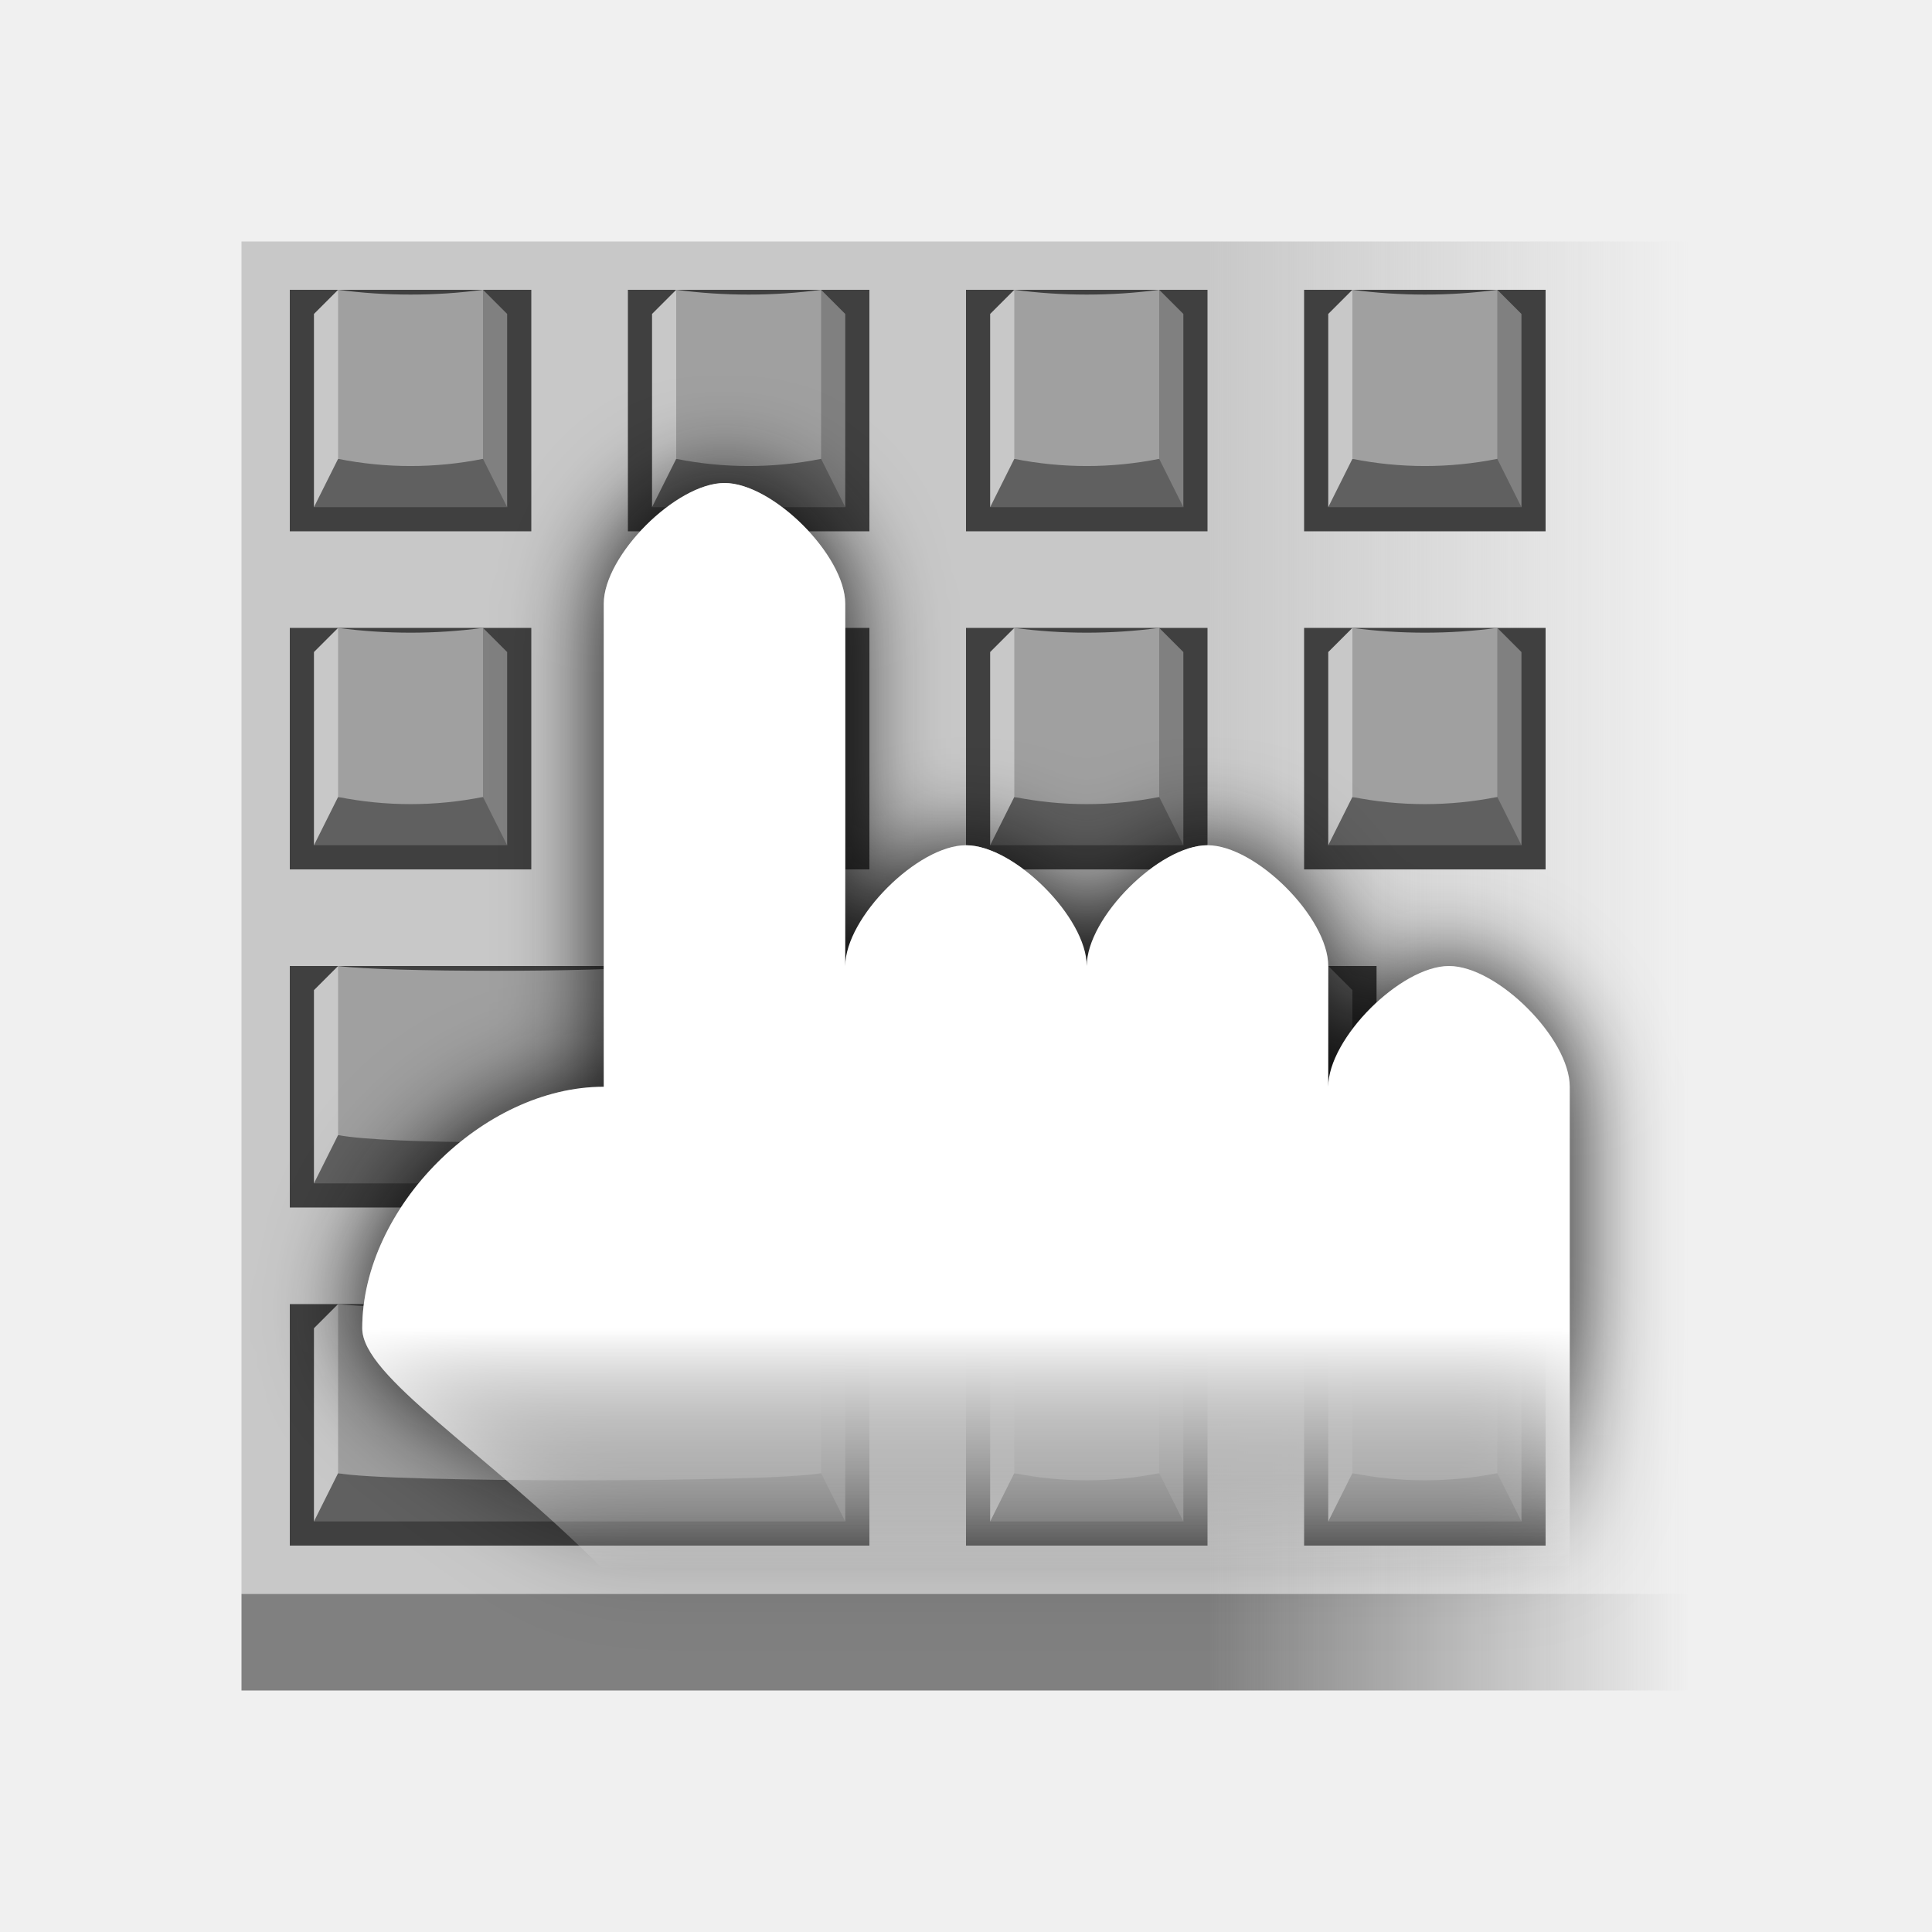
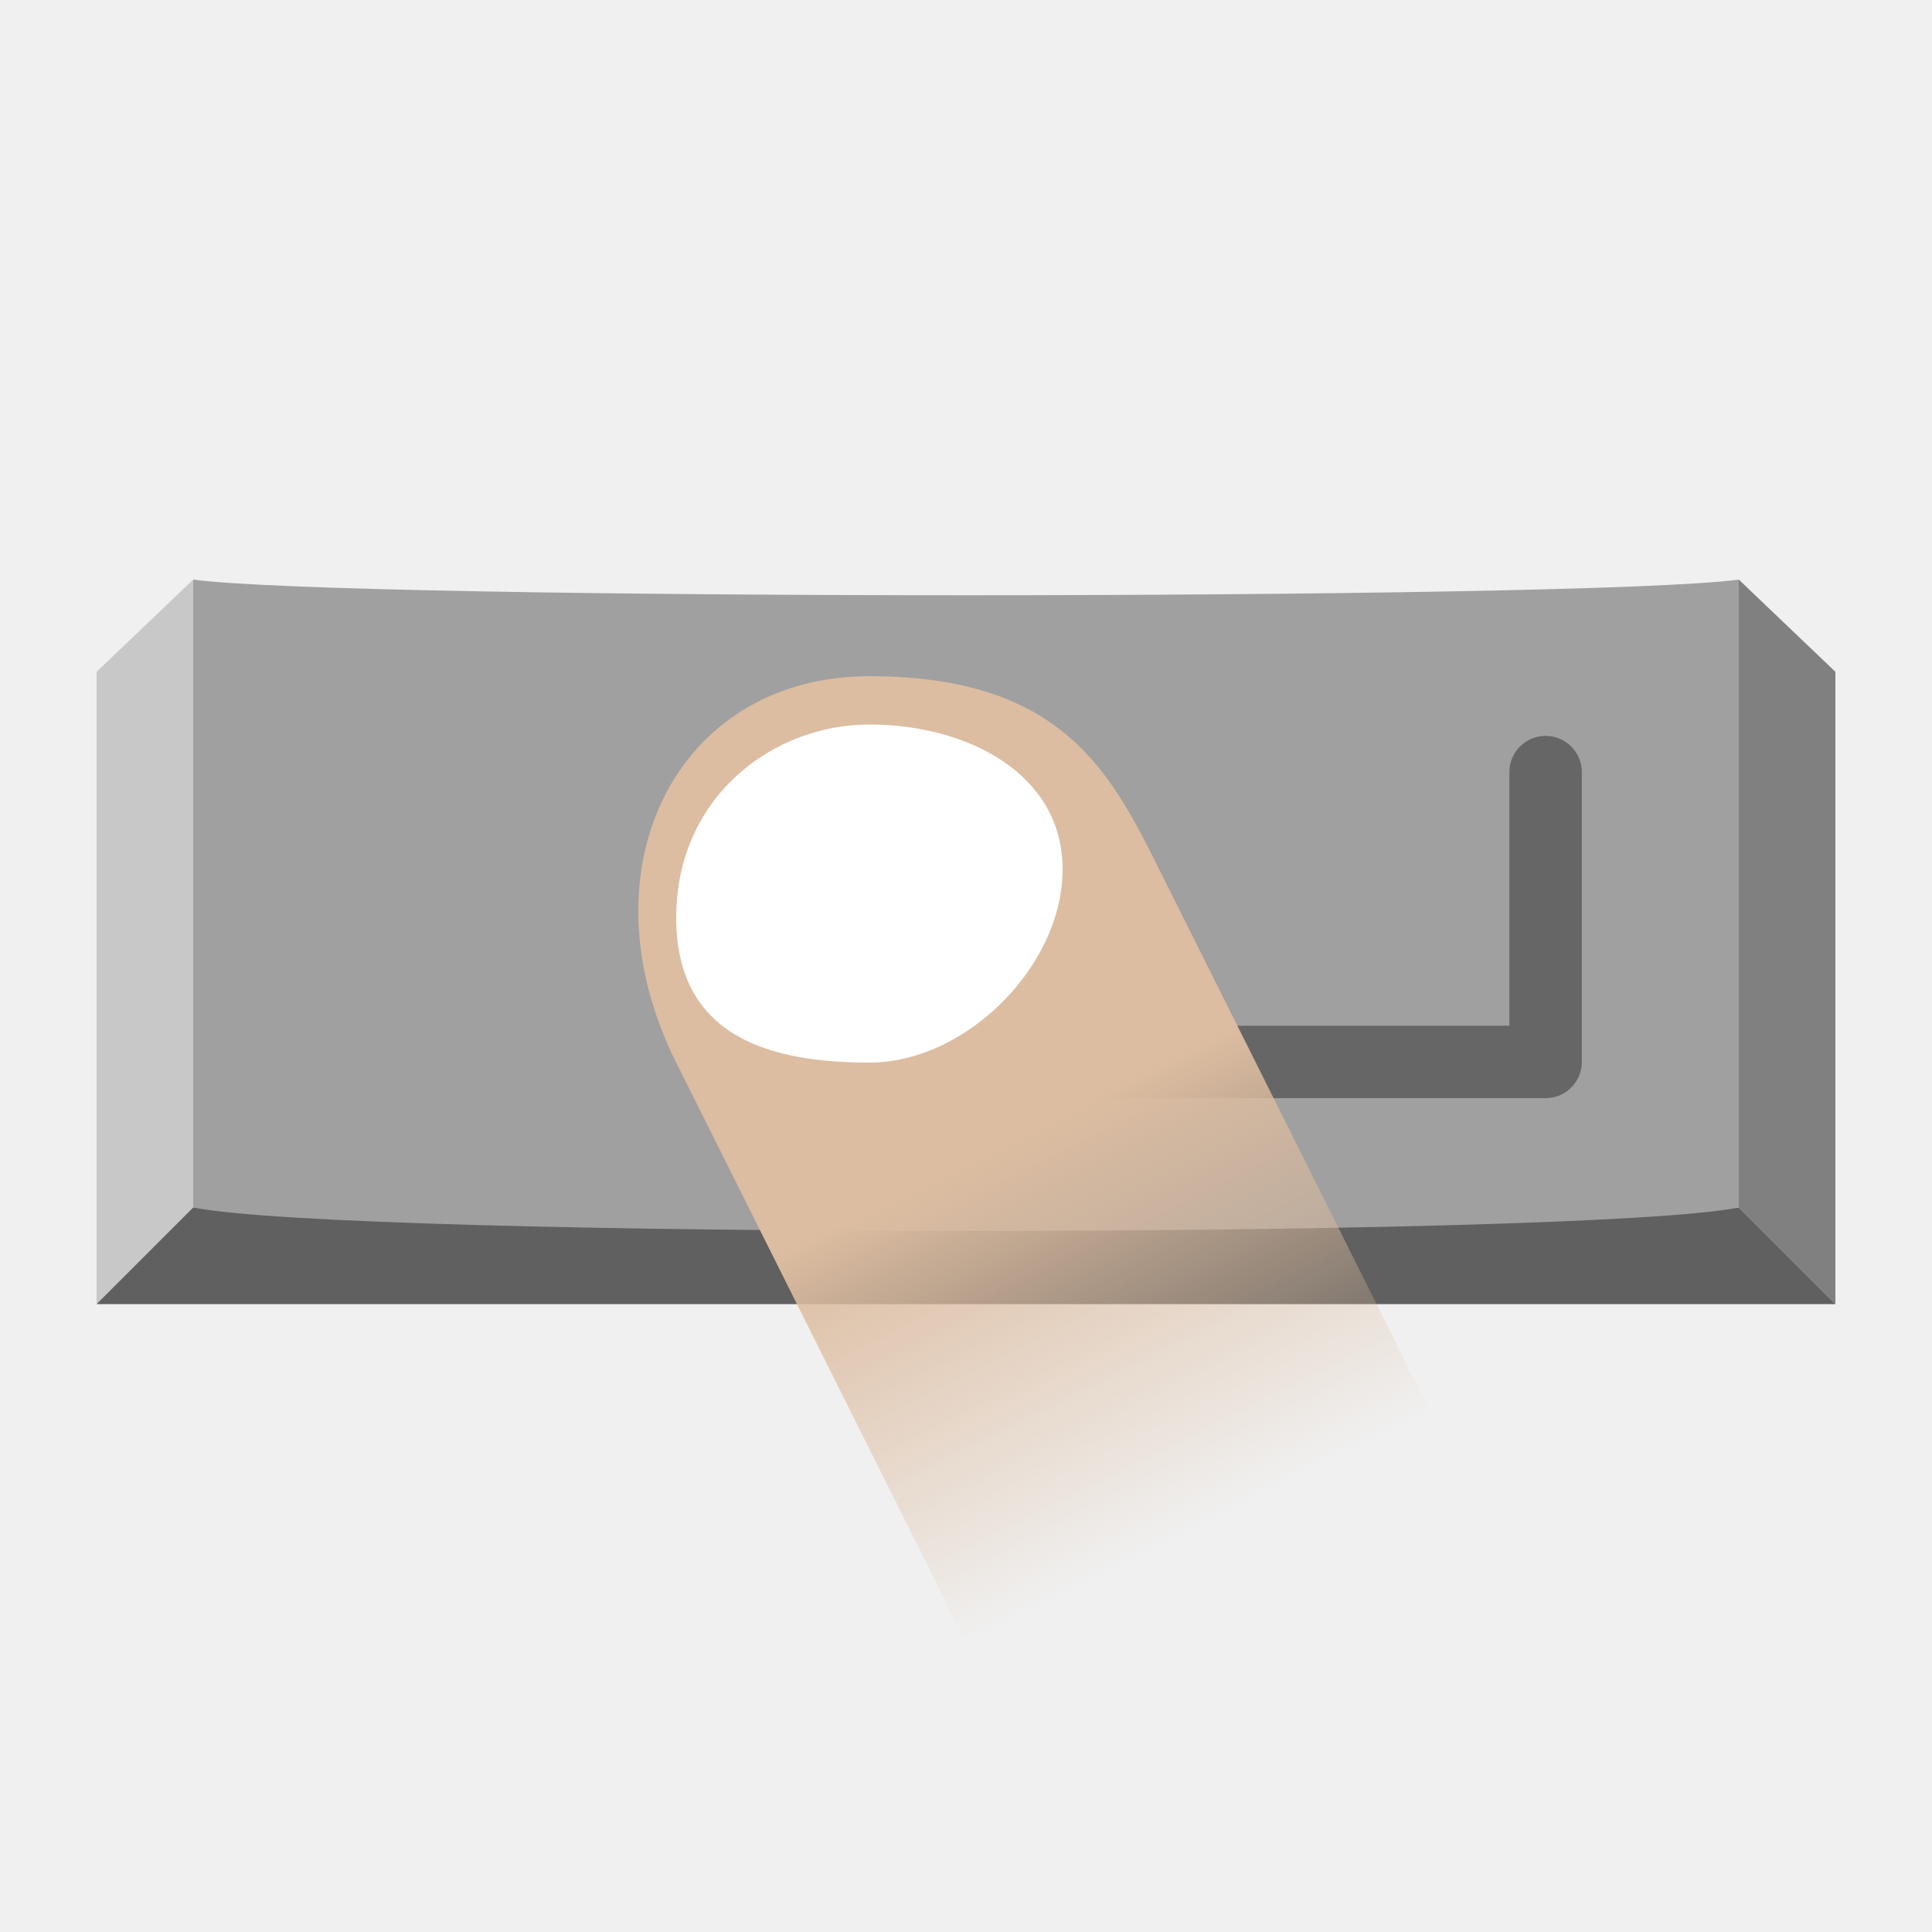
<svg xmlns="http://www.w3.org/2000/svg" xmlns:xlink="http://www.w3.org/1999/xlink" version="1.1" id="svg2" width="80" height="80" viewBox="0 0 80 80">
  <defs id="defs6">
-     <linearGradient id="linearGradient3410">
-       <stop id="stop3406" offset="0" style="stop-color:#ffffff;stop-opacity:1;" />
-       <stop id="stop3408" offset="1" style="stop-color:#ffffff;stop-opacity:0;" />
-     </linearGradient>
-     <linearGradient id="linearGradient7654">
-       <stop style="stop-color:#808080;stop-opacity:1" offset="0" id="stop7650" />
-       <stop style="stop-color:#808080;stop-opacity:0" offset="1" id="stop7652" />
-     </linearGradient>
-     <linearGradient id="linearGradient3678">
-       <stop id="stop3674" offset="0" style="stop-color:#c8c8c8;stop-opacity:1;" />
-       <stop id="stop3676" offset="1" style="stop-color:#c8c8c8;stop-opacity:0;" />
+     <linearGradient id="linearGradient983">
+       <stop style="stop-color:#dcbda1;stop-opacity:1" offset="0" id="stop979" />
+       <stop style="stop-color:#dcb99a;stop-opacity:0" offset="1" id="stop981" />
    </linearGradient>
    <mask maskUnits="userSpaceOnUse" id="mask947">
      <rect style="opacity:1;fill:#a0a0a0;fill-opacity:1;stroke-width:3.961;stroke-linecap:round;stroke-linejoin:round" id="rect949" width="60" height="40" x="10" y="5" />
    </mask>
    <mask id="mask3567" maskUnits="userSpaceOnUse">
      <path style="fill:#ffffff;fill-opacity:1;fill-rule:evenodd;stroke:none;stroke-width:1px;stroke-linecap:butt;stroke-linejoin:miter;stroke-opacity:1" d="M 40,10 C 19,10 20,17.832 20,30 20,42.168 19,70 40,70 61,70 60,42.168 60,30 60,17.832 61,10 40,10 Z" id="path3569" />
    </mask>
-     <linearGradient gradientUnits="userSpaceOnUse" y2="40" x2="70" y1="40" x1="50" id="linearGradient3680" xlink:href="#linearGradient3678" gradientTransform="matrix(1,0,0,0.9333333,0,0.6666667)" />
-     <linearGradient xlink:href="#linearGradient7654" id="linearGradient7648" gradientUnits="userSpaceOnUse" x1="50" y1="40" x2="70" y2="40" gradientTransform="matrix(1,0,0,0.06666667,0,65.33333)" />
-     <linearGradient gradientUnits="userSpaceOnUse" y2="65" x2="40" y1="55" x1="40" id="linearGradient3412" xlink:href="#linearGradient3410" />
-     <linearGradient xlink:href="#linearGradient3410-7" id="linearGradient3412-9" x1="40" y1="55" x2="40" y2="65" gradientUnits="userSpaceOnUse" />
-     <linearGradient id="linearGradient3410-7">
-       <stop style="stop-color:#080808;stop-opacity:1" offset="0" id="stop3406-4" />
-       <stop style="stop-color:#000000;stop-opacity:0" offset="1" id="stop3408-3" />
-     </linearGradient>
-     <filter height="1.213" y="-0.107" width="1.192" x="-0.096" id="filter3557" style="color-interpolation-filters:sRGB">
-       <feGaussianBlur id="feGaussianBlur3559" stdDeviation="1.997" />
-     </filter>
+     <linearGradient xlink:href="#linearGradient983" id="linearGradient985" x1="40" y1="48" x2="48" y2="64" gradientUnits="userSpaceOnUse" />
  </defs>
  <g id="g10">
-     <g id="g3396">
-       <rect style="fill:url(#linearGradient3680);fill-opacity:1;stroke:none;stroke-width:1.932;stroke-linecap:round;stroke-linejoin:round;stroke-miterlimit:4;stroke-dasharray:none;stroke-opacity:1" id="rect3618" width="60" height="56" x="10" y="10" />
-       <rect y="12" x="12" height="10" width="10" id="rect3620" style="fill:#404040;fill-opacity:1;stroke:none;stroke-width:1;stroke-linecap:round;stroke-linejoin:round;stroke-miterlimit:4;stroke-dasharray:none;stroke-opacity:1" />
-       <rect style="fill:#404040;fill-opacity:1;stroke:none;stroke-width:1;stroke-linecap:round;stroke-linejoin:round;stroke-miterlimit:4;stroke-dasharray:none;stroke-opacity:1" id="rect3622" width="10" height="10" x="26" y="12" />
-       <rect y="12" x="40" height="10" width="10" id="rect3624" style="fill:#404040;fill-opacity:1;stroke:none;stroke-width:1;stroke-linecap:round;stroke-linejoin:round;stroke-miterlimit:4;stroke-dasharray:none;stroke-opacity:1" />
-       <rect style="fill:#404040;fill-opacity:1;stroke:none;stroke-width:1;stroke-linecap:round;stroke-linejoin:round;stroke-miterlimit:4;stroke-dasharray:none;stroke-opacity:1" id="rect3626" width="10" height="10" x="54" y="12" />
-       <rect y="26" x="12" height="10" width="10" id="rect3628" style="fill:#404040;fill-opacity:1;stroke:none;stroke-width:1;stroke-linecap:round;stroke-linejoin:round;stroke-miterlimit:4;stroke-dasharray:none;stroke-opacity:1" />
-       <rect style="fill:#404040;fill-opacity:1;stroke:none;stroke-width:1;stroke-linecap:round;stroke-linejoin:round;stroke-miterlimit:4;stroke-dasharray:none;stroke-opacity:1" id="rect3630" width="17" height="10" x="12" y="40" />
-       <rect style="fill:#404040;fill-opacity:1;stroke:none;stroke-width:1;stroke-linecap:round;stroke-linejoin:round;stroke-miterlimit:4;stroke-dasharray:none;stroke-opacity:1" id="rect3658" width="10" height="10" x="26" y="26" />
-       <rect y="26" x="40" height="10" width="10" id="rect3660" style="fill:#404040;fill-opacity:1;stroke:none;stroke-width:1;stroke-linecap:round;stroke-linejoin:round;stroke-miterlimit:4;stroke-dasharray:none;stroke-opacity:1" />
-       <rect style="fill:#404040;fill-opacity:1;stroke:none;stroke-width:1;stroke-linecap:round;stroke-linejoin:round;stroke-miterlimit:4;stroke-dasharray:none;stroke-opacity:1" id="rect3662" width="10" height="10" x="54" y="26" />
-       <rect y="40" x="33" height="10" width="10" id="rect3664" style="fill:#404040;fill-opacity:1;stroke:none;stroke-width:1;stroke-linecap:round;stroke-linejoin:round;stroke-miterlimit:4;stroke-dasharray:none;stroke-opacity:1" />
-       <rect style="fill:#404040;fill-opacity:1;stroke:none;stroke-width:1;stroke-linecap:round;stroke-linejoin:round;stroke-miterlimit:4;stroke-dasharray:none;stroke-opacity:1" id="rect3666" width="10" height="10" x="47" y="40" />
-       <rect y="54" x="12" height="10" width="24" id="rect3668" style="fill:#404040;fill-opacity:1;stroke:none;stroke-width:1;stroke-linecap:round;stroke-linejoin:round;stroke-miterlimit:4;stroke-dasharray:none;stroke-opacity:1" />
-       <rect style="fill:#404040;fill-opacity:1;stroke:none;stroke-width:1;stroke-linecap:round;stroke-linejoin:round;stroke-miterlimit:4;stroke-dasharray:none;stroke-opacity:1" id="rect3670" width="10" height="10" x="40" y="54" />
-       <rect y="54" x="54" height="10" width="10" id="rect3672" style="fill:#404040;fill-opacity:1;stroke:none;stroke-width:1;stroke-linecap:round;stroke-linejoin:round;stroke-miterlimit:4;stroke-dasharray:none;stroke-opacity:1" />
-       <path id="path4986" d="m 13,21 v -8 l 1,-1 2.382,6.361 z" style="fill:#c8c8c8;fill-opacity:1;stroke-width:0.152;stroke-linecap:round;stroke-linejoin:round;stroke-miterlimit:4;stroke-dasharray:none" />
-       <path id="path4988" d="m 20,12 1,1 v 8 l -3.299,-2.639 z" style="fill:#808080;fill-opacity:1;stroke-width:0.152;stroke-linecap:round;stroke-linejoin:round;stroke-miterlimit:4;stroke-dasharray:none" />
-       <path id="path4982" d="m 13,21 1,-2 h 6 l 1,2 z" style="fill:#606060;fill-opacity:1;stroke-width:0.152;stroke-linecap:round;stroke-linejoin:round;stroke-miterlimit:4;stroke-dasharray:none" />
-       <path id="path4990" d="m 14,12 v 7 c 1.979,0.396 4.021,0.396 6,0 v -7 c -1.979,0.264 -4.021,0.264 -6,0 z" style="fill:#a0a0a0;fill-opacity:1;stroke-width:0.152;stroke-linecap:round;stroke-linejoin:round;stroke-miterlimit:4;stroke-dasharray:none" />
-       <path style="fill:#c8c8c8;fill-opacity:1;stroke-width:0.152;stroke-linecap:round;stroke-linejoin:round;stroke-miterlimit:4;stroke-dasharray:none" d="m 27,21 v -8 l 1,-1 2.382,6.361 z" id="path4986-3" />
-       <path style="fill:#808080;fill-opacity:1;stroke-width:0.152;stroke-linecap:round;stroke-linejoin:round;stroke-miterlimit:4;stroke-dasharray:none" d="m 34,12 1,1 v 8 l -3.299,-2.639 z" id="path4988-0" />
-       <path style="fill:#606060;fill-opacity:1;stroke-width:0.152;stroke-linecap:round;stroke-linejoin:round;stroke-miterlimit:4;stroke-dasharray:none" d="m 27,21 1,-2 h 6 l 1,2 z" id="path4982-3" />
-       <path style="fill:#a0a0a0;fill-opacity:1;stroke-width:0.152;stroke-linecap:round;stroke-linejoin:round;stroke-miterlimit:4;stroke-dasharray:none" d="m 28,12 v 7 c 1.979,0.396 4.021,0.396 6,0 v -7 c -1.979,0.264 -4.021,0.264 -6,0 z" id="path4990-3" />
-       <path style="fill:#c8c8c8;fill-opacity:1;stroke-width:0.152;stroke-linecap:round;stroke-linejoin:round;stroke-miterlimit:4;stroke-dasharray:none" d="m 41,21 v -8 l 1,-1 2.382,6.361 z" id="path4986-7" />
-       <path style="fill:#808080;fill-opacity:1;stroke-width:0.152;stroke-linecap:round;stroke-linejoin:round;stroke-miterlimit:4;stroke-dasharray:none" d="m 48,12 1,1 v 8 l -3.299,-2.639 z" id="path4988-9" />
-       <path style="fill:#606060;fill-opacity:1;stroke-width:0.152;stroke-linecap:round;stroke-linejoin:round;stroke-miterlimit:4;stroke-dasharray:none" d="m 41,21 1,-2 h 6 l 1,2 z" id="path4982-4" />
-       <path style="fill:#a0a0a0;fill-opacity:1;stroke-width:0.152;stroke-linecap:round;stroke-linejoin:round;stroke-miterlimit:4;stroke-dasharray:none" d="m 42,12 v 7 c 1.979,0.396 4.021,0.396 6,0 v -7 c -1.979,0.264 -4.021,0.264 -6,0 z" id="path4990-9" />
-       <path style="fill:#c8c8c8;fill-opacity:1;stroke-width:0.152;stroke-linecap:round;stroke-linejoin:round;stroke-miterlimit:4;stroke-dasharray:none" d="m 55,21 v -8 l 1,-1 2.382,6.361 z" id="path4986-9" />
-       <path style="fill:#808080;fill-opacity:1;stroke-width:0.152;stroke-linecap:round;stroke-linejoin:round;stroke-miterlimit:4;stroke-dasharray:none" d="m 62,12 1,1 v 8 l -3.299,-2.639 z" id="path4988-1" />
-       <path style="fill:#606060;fill-opacity:1;stroke-width:0.152;stroke-linecap:round;stroke-linejoin:round;stroke-miterlimit:4;stroke-dasharray:none" d="m 55,21 1,-2 h 6 l 1,2 z" id="path4982-9" />
-       <path style="fill:#a0a0a0;fill-opacity:1;stroke-width:0.152;stroke-linecap:round;stroke-linejoin:round;stroke-miterlimit:4;stroke-dasharray:none" d="m 56,12 v 7 c 1.979,0.396 4.021,0.396 6,0 v -7 c -1.979,0.264 -4.021,0.264 -6,0 z" id="path4990-4" />
-       <path style="fill:#c8c8c8;fill-opacity:1;stroke-width:0.152;stroke-linecap:round;stroke-linejoin:round;stroke-miterlimit:4;stroke-dasharray:none" d="m 13,35 v -8 l 1,-1 2.382,6.361 z" id="path4986-2" />
-       <path style="fill:#808080;fill-opacity:1;stroke-width:0.152;stroke-linecap:round;stroke-linejoin:round;stroke-miterlimit:4;stroke-dasharray:none" d="m 20,26 1,1 v 8 l -3.299,-2.639 z" id="path4988-06" />
-       <path style="fill:#606060;fill-opacity:1;stroke-width:0.152;stroke-linecap:round;stroke-linejoin:round;stroke-miterlimit:4;stroke-dasharray:none" d="m 13,35 1,-2 h 6 l 1,2 z" id="path4982-5" />
-       <path style="fill:#a0a0a0;fill-opacity:1;stroke-width:0.152;stroke-linecap:round;stroke-linejoin:round;stroke-miterlimit:4;stroke-dasharray:none" d="m 14,26 v 7 c 1.979,0.396 4.021,0.396 6,0 v -7 c -1.979,0.264 -4.021,0.264 -6,0 z" id="path4990-95" />
-       <path style="fill:#c8c8c8;fill-opacity:1;stroke-width:0.152;stroke-linecap:round;stroke-linejoin:round;stroke-miterlimit:4;stroke-dasharray:none" d="m 27,35 v -8 l 1,-1 2.382,6.361 z" id="path4986-6" />
-       <path style="fill:#808080;fill-opacity:1;stroke-width:0.152;stroke-linecap:round;stroke-linejoin:round;stroke-miterlimit:4;stroke-dasharray:none" d="m 34,26 1,1 v 8 l -3.299,-2.639 z" id="path4988-11" />
-       <path style="fill:#606060;fill-opacity:1;stroke-width:0.152;stroke-linecap:round;stroke-linejoin:round;stroke-miterlimit:4;stroke-dasharray:none" d="m 27,35 1,-2 h 6 l 1,2 z" id="path4982-43" />
-       <path style="fill:#a0a0a0;fill-opacity:1;stroke-width:0.152;stroke-linecap:round;stroke-linejoin:round;stroke-miterlimit:4;stroke-dasharray:none" d="m 28,26 v 7 c 1.979,0.396 4.021,0.396 6,0 v -7 c -1.979,0.264 -4.021,0.264 -6,0 z" id="path4990-7" />
-       <path style="fill:#c8c8c8;fill-opacity:1;stroke-width:0.152;stroke-linecap:round;stroke-linejoin:round;stroke-miterlimit:4;stroke-dasharray:none" d="m 41,35 v -8 l 1,-1 2.382,6.361 z" id="path4986-27" />
-       <path style="fill:#808080;fill-opacity:1;stroke-width:0.152;stroke-linecap:round;stroke-linejoin:round;stroke-miterlimit:4;stroke-dasharray:none" d="m 48,26 1,1 v 8 l -3.299,-2.639 z" id="path4988-3" />
-       <path style="fill:#606060;fill-opacity:1;stroke-width:0.152;stroke-linecap:round;stroke-linejoin:round;stroke-miterlimit:4;stroke-dasharray:none" d="m 41,35 1,-2 h 6 l 1,2 z" id="path4982-39" />
-       <path style="fill:#a0a0a0;fill-opacity:1;stroke-width:0.152;stroke-linecap:round;stroke-linejoin:round;stroke-miterlimit:4;stroke-dasharray:none" d="m 42,26 v 7 c 1.979,0.396 4.021,0.396 6,0 v -7 c -1.979,0.264 -4.021,0.264 -6,0 z" id="path4990-2" />
-       <path style="fill:#c8c8c8;fill-opacity:1;stroke-width:0.152;stroke-linecap:round;stroke-linejoin:round;stroke-miterlimit:4;stroke-dasharray:none" d="m 55,35 v -8 l 1,-1 2.382,6.361 z" id="path4986-4" />
-       <path style="fill:#808080;fill-opacity:1;stroke-width:0.152;stroke-linecap:round;stroke-linejoin:round;stroke-miterlimit:4;stroke-dasharray:none" d="m 62,26 1,1 v 8 l -3.299,-2.639 z" id="path4988-4" />
-       <path style="fill:#606060;fill-opacity:1;stroke-width:0.152;stroke-linecap:round;stroke-linejoin:round;stroke-miterlimit:4;stroke-dasharray:none" d="m 55,35 1,-2 h 6 l 1,2 z" id="path4982-49" />
-       <path style="fill:#a0a0a0;fill-opacity:1;stroke-width:0.152;stroke-linecap:round;stroke-linejoin:round;stroke-miterlimit:4;stroke-dasharray:none" d="m 56,26 v 7 c 1.979,0.396 4.021,0.396 6,0 v -7 c -1.979,0.264 -4.021,0.264 -6,0 z" id="path4990-93" />
-       <path style="fill:#c8c8c8;fill-opacity:1;stroke-width:0.152;stroke-linecap:round;stroke-linejoin:round;stroke-miterlimit:4;stroke-dasharray:none" d="m 13,49 v -8 l 1,-1 2.382,6.361 z" id="path4986-8" />
-       <path style="fill:#808080;fill-opacity:1;stroke-width:0.152;stroke-linecap:round;stroke-linejoin:round;stroke-miterlimit:4;stroke-dasharray:none" d="m 27,40 1,1 v 8 l -3,-3 z" id="path4988-32" />
-       <path style="fill:#606060;fill-opacity:1;stroke-width:0.152;stroke-linecap:round;stroke-linejoin:round;stroke-miterlimit:4;stroke-dasharray:none" d="m 13,49 1,-2 h 13 l 1,2 z" id="path4982-95" />
-       <path style="fill:#a0a0a0;fill-opacity:1;stroke-width:0.152;stroke-linecap:round;stroke-linejoin:round;stroke-miterlimit:4;stroke-dasharray:none" d="m 14,40 v 7 c 1.979,0.396 11.021,0.396 13,0 v -7 c -1.979,0.264 -11.021,0.264 -13,0 z" id="path4990-43" />
-       <path style="fill:#c8c8c8;fill-opacity:1;stroke-width:0.152;stroke-linecap:round;stroke-linejoin:round;stroke-miterlimit:4;stroke-dasharray:none" d="m 34,49 v -8 l 1,-1 2.382,6.361 z" id="path4986-94" />
-       <path style="fill:#808080;fill-opacity:1;stroke-width:0.152;stroke-linecap:round;stroke-linejoin:round;stroke-miterlimit:4;stroke-dasharray:none" d="m 41,40 1,1 v 8 l -3.299,-2.639 z" id="path4988-95" />
-       <path style="fill:#606060;fill-opacity:1;stroke-width:0.152;stroke-linecap:round;stroke-linejoin:round;stroke-miterlimit:4;stroke-dasharray:none" d="m 34,49 1,-2 h 6 l 1,2 z" id="path4982-57" />
-       <path style="fill:#a0a0a0;fill-opacity:1;stroke-width:0.152;stroke-linecap:round;stroke-linejoin:round;stroke-miterlimit:4;stroke-dasharray:none" d="m 35,40 v 7 c 1.979,0.396 4.021,0.396 6,0 v -7 c -1.979,0.264 -4.021,0.264 -6,0 z" id="path4990-39" />
-       <path style="fill:#c8c8c8;fill-opacity:1;stroke-width:0.152;stroke-linecap:round;stroke-linejoin:round;stroke-miterlimit:4;stroke-dasharray:none" d="m 48,49 v -8 l 1,-1 2.382,6.361 z" id="path4986-0" />
-       <path style="fill:#808080;fill-opacity:1;stroke-width:0.152;stroke-linecap:round;stroke-linejoin:round;stroke-miterlimit:4;stroke-dasharray:none" d="m 55,40 1,1 v 8 l -3.299,-2.639 z" id="path4988-7" />
-       <path style="fill:#606060;fill-opacity:1;stroke-width:0.152;stroke-linecap:round;stroke-linejoin:round;stroke-miterlimit:4;stroke-dasharray:none" d="m 48,49 1,-2 h 6 l 1,2 z" id="path4982-2" />
-       <path style="fill:#a0a0a0;fill-opacity:1;stroke-width:0.152;stroke-linecap:round;stroke-linejoin:round;stroke-miterlimit:4;stroke-dasharray:none" d="m 49,40 v 7 c 1.979,0.396 4.021,0.396 6,0 v -7 c -1.979,0.264 -4.021,0.264 -6,0 z" id="path4990-72" />
-       <path style="fill:#c8c8c8;fill-opacity:1;stroke-width:0.152;stroke-linecap:round;stroke-linejoin:round;stroke-miterlimit:4;stroke-dasharray:none" d="m 41,63 v -8 l 1,-1 2.382,6.361 z" id="path4986-90" />
-       <path style="fill:#808080;fill-opacity:1;stroke-width:0.152;stroke-linecap:round;stroke-linejoin:round;stroke-miterlimit:4;stroke-dasharray:none" d="m 48,54 1,1 v 8 l -3.299,-2.639 z" id="path4988-5" />
-       <path style="fill:#606060;fill-opacity:1;stroke-width:0.152;stroke-linecap:round;stroke-linejoin:round;stroke-miterlimit:4;stroke-dasharray:none" d="m 41,63 1,-2 h 6 l 1,2 z" id="path4982-0" />
-       <path style="fill:#a0a0a0;fill-opacity:1;stroke-width:0.152;stroke-linecap:round;stroke-linejoin:round;stroke-miterlimit:4;stroke-dasharray:none" d="m 42,54 v 7 c 1.979,0.396 4.021,0.396 6,0 v -7 c -1.979,0.264 -4.021,0.264 -6,0 z" id="path4990-41" />
-       <path style="fill:#c8c8c8;fill-opacity:1;stroke-width:0.152;stroke-linecap:round;stroke-linejoin:round;stroke-miterlimit:4;stroke-dasharray:none" d="m 55,63 v -8 l 1,-1 2.382,6.361 z" id="path4986-79" />
-       <path style="fill:#808080;fill-opacity:1;stroke-width:0.152;stroke-linecap:round;stroke-linejoin:round;stroke-miterlimit:4;stroke-dasharray:none" d="m 62,54 1,1 v 8 l -3.299,-2.639 z" id="path4988-36" />
-       <path style="fill:#606060;fill-opacity:1;stroke-width:0.152;stroke-linecap:round;stroke-linejoin:round;stroke-miterlimit:4;stroke-dasharray:none" d="m 55,63 1,-2 h 6 l 1,2 z" id="path4982-21" />
-       <path style="fill:#a0a0a0;fill-opacity:1;stroke-width:0.152;stroke-linecap:round;stroke-linejoin:round;stroke-miterlimit:4;stroke-dasharray:none" d="m 56,54 v 7 c 1.979,0.396 4.021,0.396 6,0 v -7 c -1.979,0.264 -4.021,0.264 -6,0 z" id="path4990-25" />
-       <path style="fill:#c8c8c8;fill-opacity:1;stroke-width:0.152;stroke-linecap:round;stroke-linejoin:round;stroke-miterlimit:4;stroke-dasharray:none" d="m 13,63 v -8 l 1,-1 2.382,6.361 z" id="path4986-39" />
-       <path style="fill:#808080;fill-opacity:1;stroke-width:0.152;stroke-linecap:round;stroke-linejoin:round;stroke-miterlimit:4;stroke-dasharray:none" d="m 34,54 1,1 v 8 l -3,-3 z" id="path4988-18" />
-       <path style="fill:#606060;fill-opacity:1;stroke-width:0.152;stroke-linecap:round;stroke-linejoin:round;stroke-miterlimit:4;stroke-dasharray:none" d="m 13,63 1,-2 h 20 l 1,2 z" id="path4982-8" />
-       <path style="fill:#a0a0a0;fill-opacity:1;stroke-width:0.152;stroke-linecap:round;stroke-linejoin:round;stroke-miterlimit:4;stroke-dasharray:none" d="m 14,54 v 7 c 1.979,0.396 18.021,0.396 20,0 v -7 c -1.979,0.264 -18.021,0.264 -20,0 z" id="path4990-70" />
-       <rect y="66" x="10" height="4" width="60" id="rect7646" style="fill:url(#linearGradient7648);fill-opacity:1;stroke:none;stroke-width:0.516;stroke-linecap:round;stroke-linejoin:round;stroke-miterlimit:4;stroke-dasharray:none;stroke-opacity:1" />
-     </g>
-     <path id="path3404" d="M 25,45 V 25 c 0,-2 3,-5 5,-5 2,0 5,3 5,5 v 15 c 0,-2 3,-5 5,-5 2,0 5,3 5,5 0,-2 3,-5 5,-5 2,0 5,3 5,5 v 5 c 0,-2 3,-5 5,-5 2,0 5,3 5,5 V 65 H 25 C 20,60 15,57 15,55 15,50 20,45 25,45 Z" style="fill:url(#linearGradient3412);fill-opacity:1;fill-rule:evenodd;stroke:none;stroke-width:1px;stroke-linecap:butt;stroke-linejoin:miter;stroke-opacity:1" />
-     <path style="fill:url(#linearGradient3412-9);fill-opacity:1;fill-rule:evenodd;stroke:none;stroke-width:1px;stroke-linecap:butt;stroke-linejoin:miter;stroke-opacity:1;filter:url(#filter3557)" d="M 25,45 V 25 c 0,-2 3,-5 5,-5 2,0 5,3 5,5 v 15 c 0,-2 3,-5 5,-5 2,0 5,3 5,5 0,-2 3,-5 5,-5 2,0 5,3 5,5 v 5 c 0,-2 3,-5 5,-5 2,0 5,3 5,5 V 65 H 25 C 20,60 15,57 15,55 15,50 20,45 25,45 Z" id="path3404-5" />
-     <path style="fill:url(#linearGradient3412);fill-opacity:1;fill-rule:evenodd;stroke:none;stroke-width:1px;stroke-linecap:butt;stroke-linejoin:miter;stroke-opacity:1" d="M 25,45 V 25 c 0,-2 3,-5 5,-5 2,0 5,3 5,5 v 15 c 0,-2 3,-5 5,-5 2,0 5,3 5,5 0,-2 3,-5 5,-5 2,0 5,3 5,5 v 5 c 0,-2 3,-5 5,-5 2,0 5,3 5,5 V 65 H 25 C 20,60 15,57 15,55 15,50 20,45 25,45 Z" id="path3414" />
+     <path style="fill:#c8c8c8;fill-opacity:1;stroke-width:0.499;stroke-linecap:round;stroke-linejoin:round;stroke-miterlimit:4;stroke-dasharray:none" d="M 4,54 V 27.818 L 8,24 15.068,45.364 Z" id="path4986-39" />
+     <path style="fill:#808080;fill-opacity:1;stroke-width:0.499;stroke-linecap:round;stroke-linejoin:round;stroke-miterlimit:4;stroke-dasharray:none" d="m 72,24 4,3.818 V 54 l -9.818,-9.818 z" id="path4988-18" />
+     <path style="fill:#606060;fill-opacity:1;stroke-width:0.499;stroke-linecap:round;stroke-linejoin:round;stroke-miterlimit:4;stroke-dasharray:none" d="m 4,54 4,-4 h 64 l 4,4 z" id="path4982-8" />
+     <path style="fill:#a0a0a0;fill-opacity:1;stroke-width:0.499;stroke-linecap:round;stroke-linejoin:round;stroke-miterlimit:4;stroke-dasharray:none" d="m 8,24 v 26 c 6.477,1.295 57.523,1.295 64,0 V 24 c -6.477,0.864 -57.523,0.864 -64,0 z" id="path4990-70" />
+     <path style="fill:none;fill-opacity:1;stroke:#666666;stroke-width:3;stroke-linecap:round;stroke-linejoin:round;stroke-opacity:1" d="m 64,31.972 v 12 H 32" id="path915" />
+     <path style="fill:none;fill-opacity:1;stroke:#666666;stroke-width:3;stroke-linecap:round;stroke-linejoin:round;stroke-opacity:1" d="m 36,39.972 -4,4 4,4" id="path917" />
+     <path style="fill:url(#linearGradient985);fill-opacity:1;stroke-width:3;stroke-linecap:round;stroke-linejoin:round" d="M 44,76 28,44 c -4,-8 0,-16 8,-16 8,0 10,4 12,8 l 12,24 z" id="path977" />
+     <path style="fill:#ffffff;fill-opacity:1;stroke-width:3;stroke-linecap:round;stroke-linejoin:round" d="m 36,30 c -4,0 -8,3 -8,8 0,5 4,6 8,6 4,0 8,-4 8,-8 0,-4 -4,-6 -8,-6 z" id="path987" />
  </g>
</svg>
